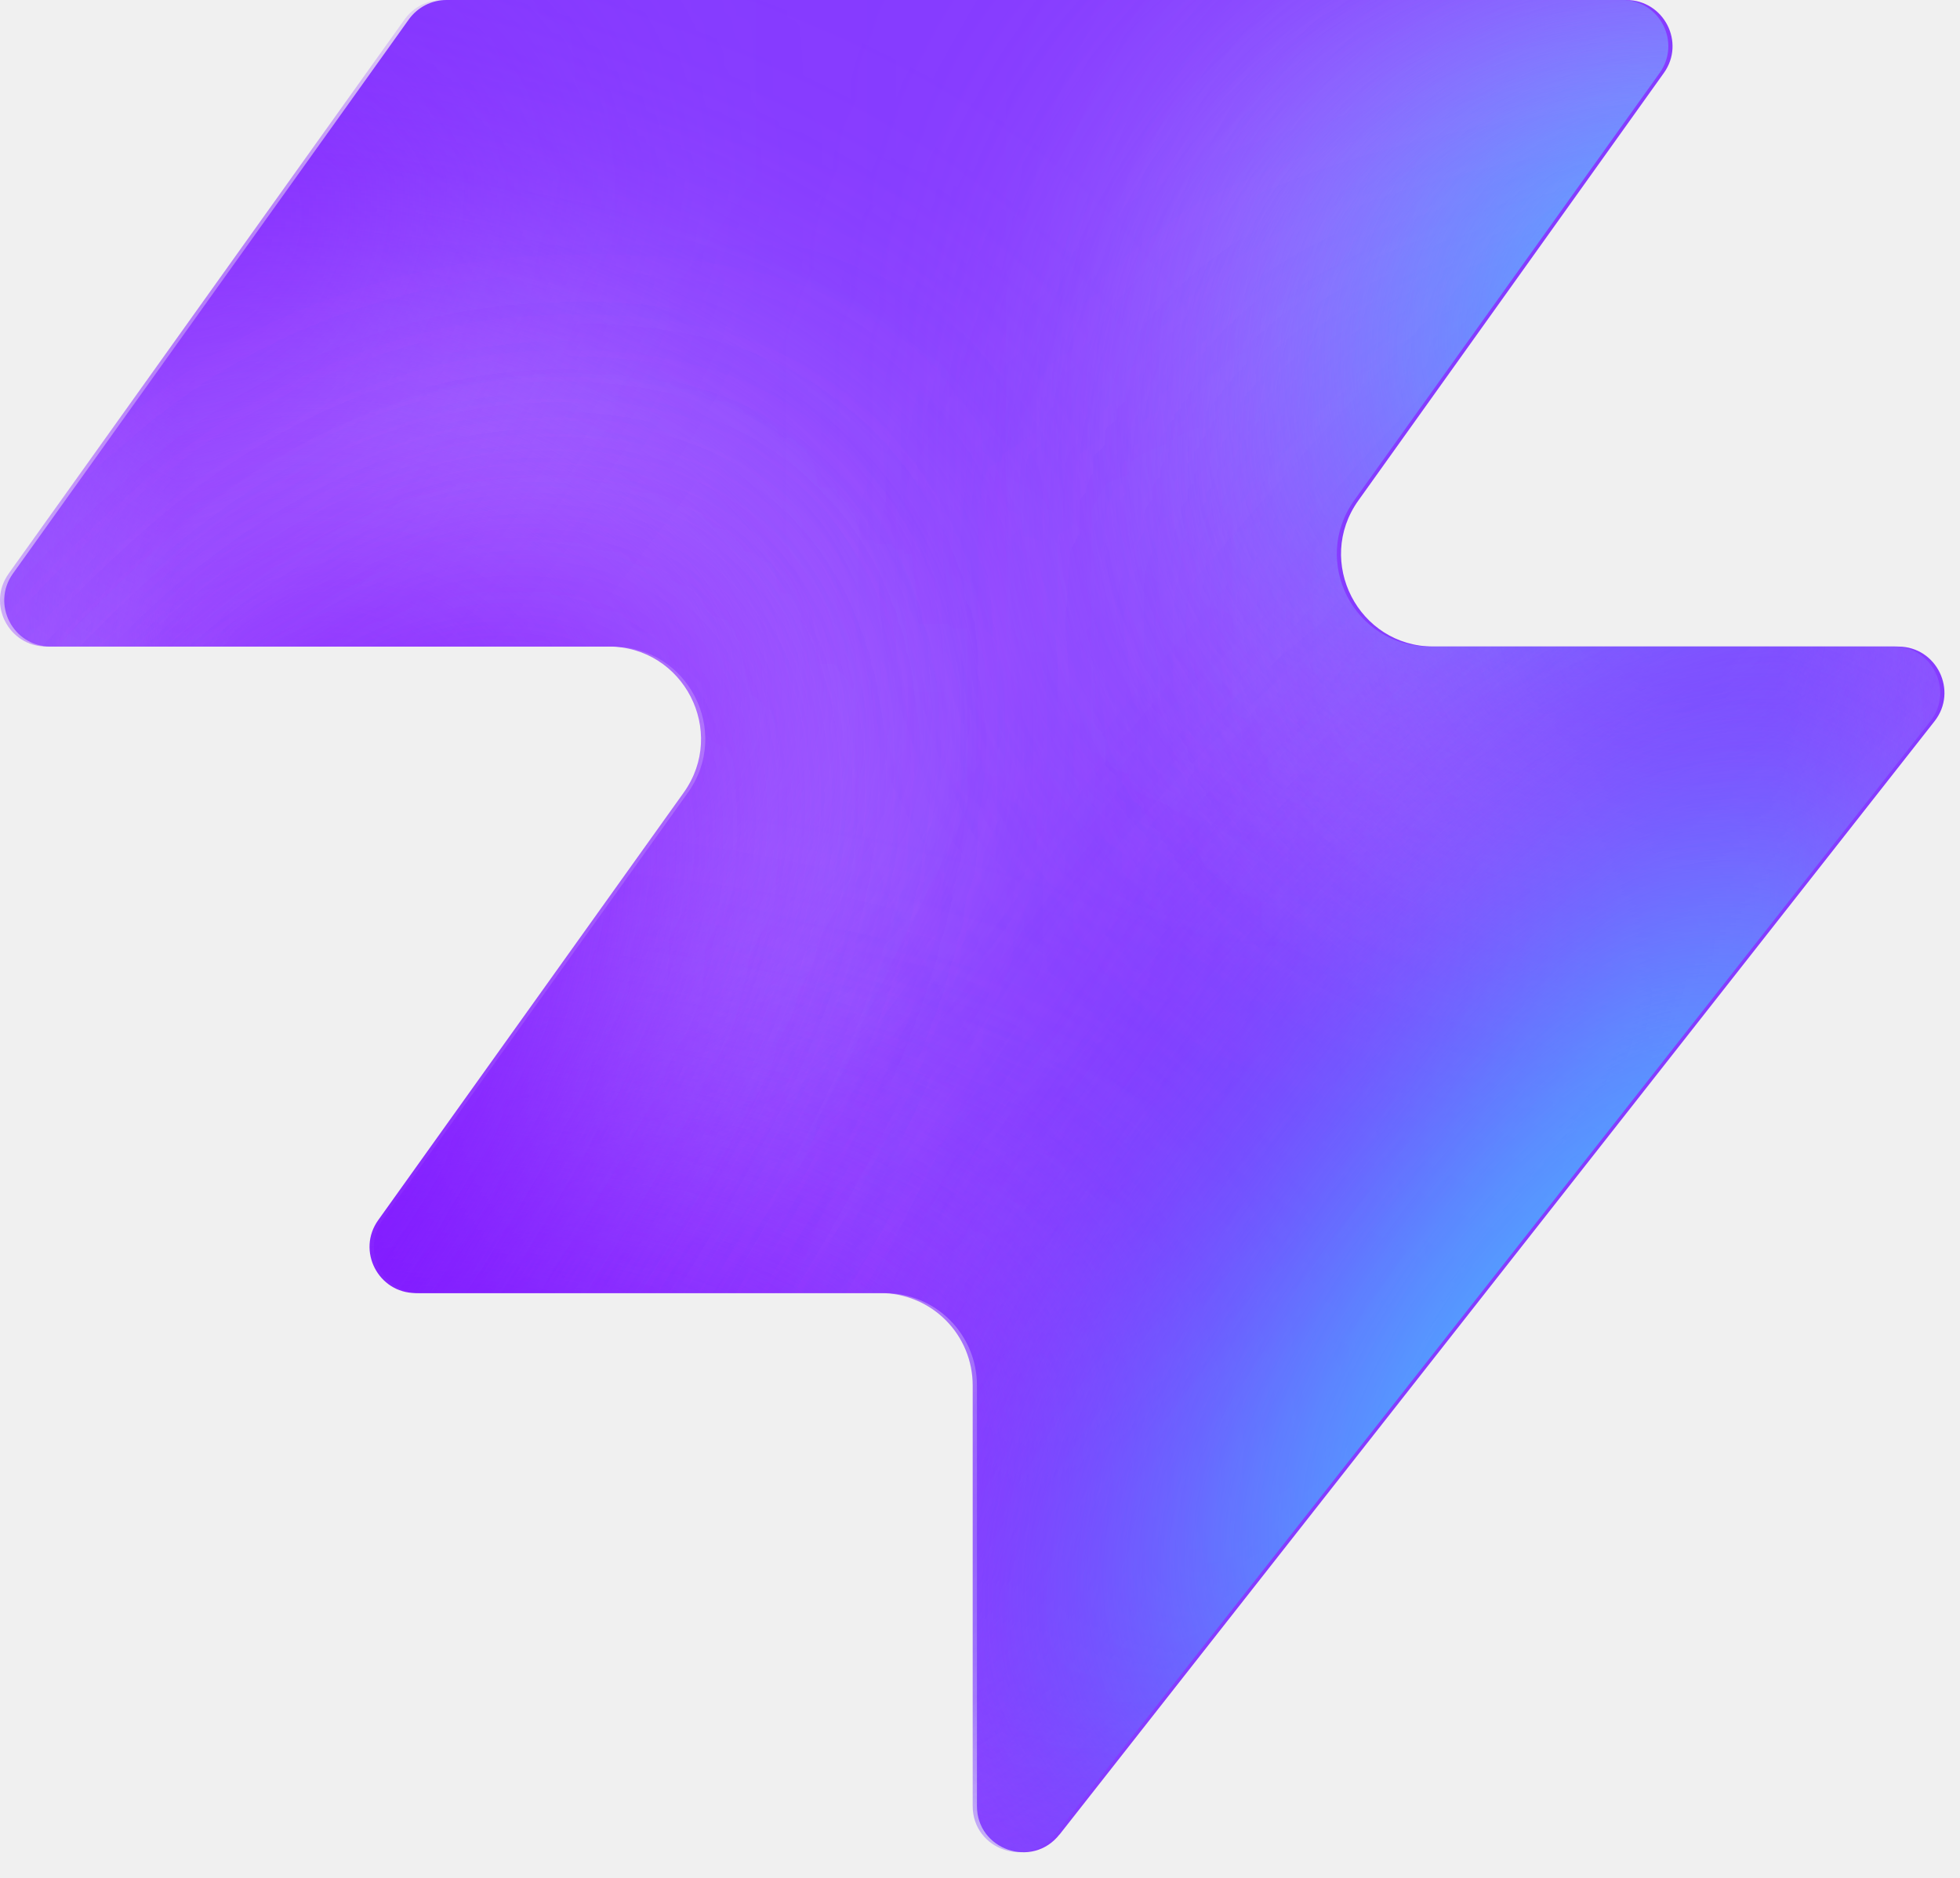
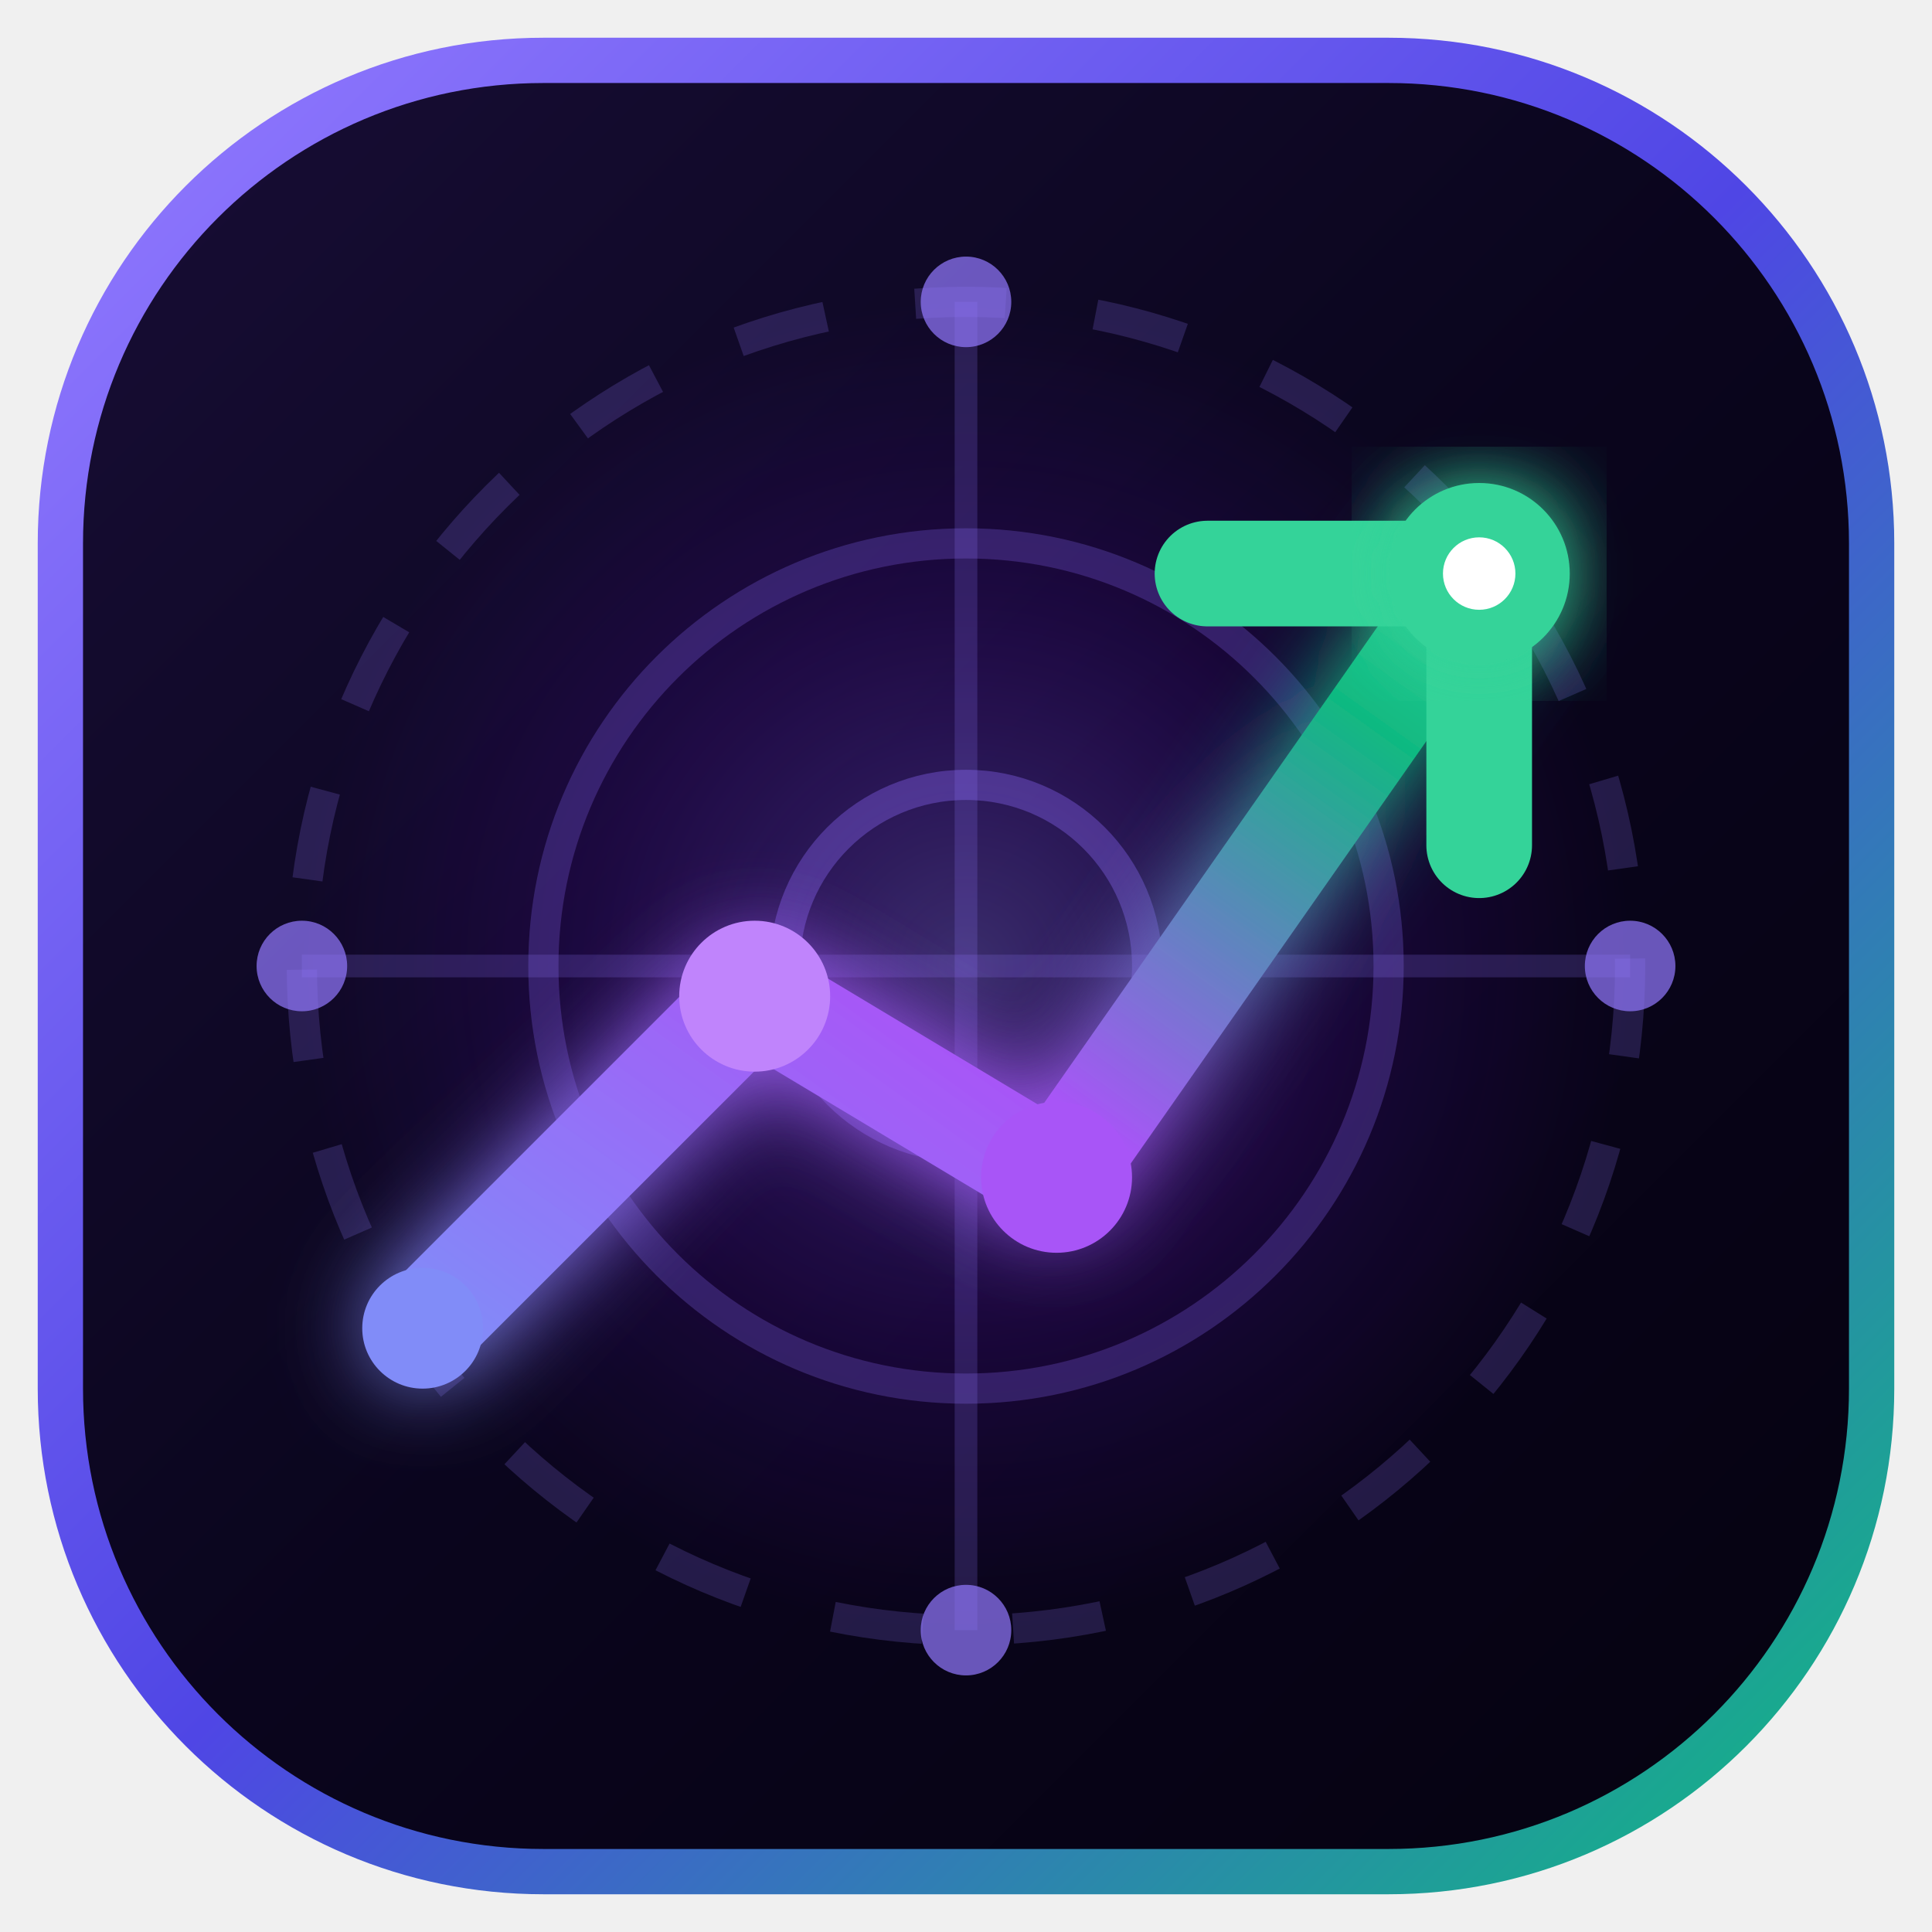
- <svg xmlns="http://www.w3.org/2000/svg" width="48" height="46" fill="none" viewBox="0 0 48 46">
-   <path fill="#863bff" d="M25.946 44.938c-.664.845-2.021.375-2.021-.698V33.937a2.26 2.26 0 0 0-2.262-2.262H10.287c-.92 0-1.456-1.04-.92-1.788l7.48-10.471c1.07-1.497 0-3.578-1.842-3.578H1.237c-.92 0-1.456-1.04-.92-1.788L10.013.474c.214-.297.556-.474.92-.474h28.894c.92 0 1.456 1.04.92 1.788l-7.48 10.471c-1.07 1.498 0 3.579 1.842 3.579h11.377c.943 0 1.473 1.088.89 1.83L25.947 44.94z" style="fill:#863bff;fill:color(display-p3 .525 .23 1);fill-opacity:1" />
-   <mask id="a" width="48" height="46" x="0" y="0" maskUnits="userSpaceOnUse" style="mask-type:alpha">
-     <path fill="#000" d="M25.842 44.938c-.664.844-2.021.375-2.021-.698V33.937a2.26 2.26 0 0 0-2.262-2.262H10.183c-.92 0-1.456-1.04-.92-1.788l7.48-10.471c1.07-1.498 0-3.579-1.842-3.579H1.133c-.92 0-1.456-1.04-.92-1.787L9.91.473c.214-.297.556-.474.92-.474h28.894c.92 0 1.456 1.04.92 1.788l-7.48 10.471c-1.07 1.498 0 3.578 1.842 3.578h11.377c.943 0 1.473 1.088.89 1.832L25.843 44.94z" style="fill:#000;fill-opacity:1" />
-   </mask>
-   <g mask="url(#a)">
-     <g filter="url(#b)">
-       <ellipse cx="5.508" cy="14.704" fill="#ede6ff" rx="5.508" ry="14.704" style="fill:#ede6ff;fill:color(display-p3 .927 .903 1);fill-opacity:1" transform="matrix(.00324 1 1 -.00324 -4.47 31.516)" />
-     </g>
-     <g filter="url(#c)">
-       <ellipse cx="10.399" cy="29.851" fill="#ede6ff" rx="10.399" ry="29.851" style="fill:#ede6ff;fill:color(display-p3 .927 .903 1);fill-opacity:1" transform="matrix(.00324 1 1 -.00324 -39.328 7.883)" />
-     </g>
-     <g filter="url(#d)">
-       <ellipse cx="5.508" cy="30.487" fill="#7e14ff" rx="5.508" ry="30.487" style="fill:#7e14ff;fill:color(display-p3 .492 .077 1);fill-opacity:1" transform="rotate(89.814 -25.913 -14.639)scale(1 -1)" />
-     </g>
-     <g filter="url(#e)">
-       <ellipse cx="5.508" cy="30.599" fill="#7e14ff" rx="5.508" ry="30.599" style="fill:#7e14ff;fill:color(display-p3 .492 .077 1);fill-opacity:1" transform="rotate(89.814 -32.644 -3.334)scale(1 -1)" />
-     </g>
-     <g filter="url(#f)">
-       <ellipse cx="5.508" cy="30.599" fill="#7e14ff" rx="5.508" ry="30.599" style="fill:#7e14ff;fill:color(display-p3 .492 .077 1);fill-opacity:1" transform="matrix(.00324 1 1 -.00324 -34.34 30.47)" />
-     </g>
-     <g filter="url(#g)">
-       <ellipse cx="14.072" cy="22.078" fill="#ede6ff" rx="14.072" ry="22.078" style="fill:#ede6ff;fill:color(display-p3 .927 .903 1);fill-opacity:1" transform="rotate(93.35 24.506 48.493)scale(-1 1)" />
-     </g>
-     <g filter="url(#h)">
-       <ellipse cx="3.47" cy="21.501" fill="#7e14ff" rx="3.47" ry="21.501" style="fill:#7e14ff;fill:color(display-p3 .492 .077 1);fill-opacity:1" transform="rotate(89.009 28.708 47.59)scale(-1 1)" />
-     </g>
-     <g filter="url(#i)">
-       <ellipse cx="3.47" cy="21.501" fill="#7e14ff" rx="3.47" ry="21.501" style="fill:#7e14ff;fill:color(display-p3 .492 .077 1);fill-opacity:1" transform="rotate(89.009 28.708 47.59)scale(-1 1)" />
-     </g>
-     <g filter="url(#j)">
-       <ellipse cx=".387" cy="8.972" fill="#7e14ff" rx="4.407" ry="29.108" style="fill:#7e14ff;fill:color(display-p3 .492 .077 1);fill-opacity:1" transform="rotate(39.51 .387 8.972)" />
-     </g>
-     <g filter="url(#k)">
-       <ellipse cx="47.523" cy="-6.092" fill="#7e14ff" rx="4.407" ry="29.108" style="fill:#7e14ff;fill:color(display-p3 .492 .077 1);fill-opacity:1" transform="rotate(37.892 47.523 -6.092)" />
-     </g>
-     <g filter="url(#l)">
-       <ellipse cx="41.412" cy="6.333" fill="#47bfff" rx="5.971" ry="9.665" style="fill:#47bfff;fill:color(display-p3 .28 .748 1);fill-opacity:1" transform="rotate(37.892 41.412 6.333)" />
-     </g>
-     <g filter="url(#m)">
-       <ellipse cx="-1.879" cy="38.332" fill="#7e14ff" rx="4.407" ry="29.108" style="fill:#7e14ff;fill:color(display-p3 .492 .077 1);fill-opacity:1" transform="rotate(37.892 -1.88 38.332)" />
-     </g>
-     <g filter="url(#n)">
-       <ellipse cx="-1.879" cy="38.332" fill="#7e14ff" rx="4.407" ry="29.108" style="fill:#7e14ff;fill:color(display-p3 .492 .077 1);fill-opacity:1" transform="rotate(37.892 -1.88 38.332)" />
-     </g>
-     <g filter="url(#o)">
-       <ellipse cx="35.651" cy="29.907" fill="#7e14ff" rx="4.407" ry="29.108" style="fill:#7e14ff;fill:color(display-p3 .492 .077 1);fill-opacity:1" transform="rotate(37.892 35.651 29.907)" />
-     </g>
-     <g filter="url(#p)">
-       <ellipse cx="38.418" cy="32.4" fill="#47bfff" rx="5.971" ry="15.297" style="fill:#47bfff;fill:color(display-p3 .28 .748 1);fill-opacity:1" transform="rotate(37.892 38.418 32.4)" />
-     </g>
-   </g>
+ <svg xmlns="http://www.w3.org/2000/svg" viewBox="0 0 64 64" width="64" height="64" fill="none">
  <defs>
-     <filter id="b" width="60.045" height="41.654" x="-19.77" y="16.149" color-interpolation-filters="sRGB" filterUnits="userSpaceOnUse">
-       <feFlood flood-opacity="0" result="BackgroundImageFix" />
-       <feBlend in="SourceGraphic" in2="BackgroundImageFix" result="shape" />
-       <feGaussianBlur result="effect1_foregroundBlur_2002_17158" stdDeviation="7.659" />
-     </filter>
-     <filter id="c" width="90.34" height="51.437" x="-54.613" y="-7.533" color-interpolation-filters="sRGB" filterUnits="userSpaceOnUse">
-       <feFlood flood-opacity="0" result="BackgroundImageFix" />
-       <feBlend in="SourceGraphic" in2="BackgroundImageFix" result="shape" />
-       <feGaussianBlur result="effect1_foregroundBlur_2002_17158" stdDeviation="7.659" />
-     </filter>
-     <filter id="d" width="79.355" height="29.4" x="-49.64" y="2.03" color-interpolation-filters="sRGB" filterUnits="userSpaceOnUse">
-       <feFlood flood-opacity="0" result="BackgroundImageFix" />
-       <feBlend in="SourceGraphic" in2="BackgroundImageFix" result="shape" />
-       <feGaussianBlur result="effect1_foregroundBlur_2002_17158" stdDeviation="4.596" />
-     </filter>
-     <filter id="e" width="79.579" height="29.4" x="-45.045" y="20.029" color-interpolation-filters="sRGB" filterUnits="userSpaceOnUse">
-       <feFlood flood-opacity="0" result="BackgroundImageFix" />
-       <feBlend in="SourceGraphic" in2="BackgroundImageFix" result="shape" />
-       <feGaussianBlur result="effect1_foregroundBlur_2002_17158" stdDeviation="4.596" />
-     </filter>
-     <filter id="f" width="79.579" height="29.4" x="-43.513" y="21.178" color-interpolation-filters="sRGB" filterUnits="userSpaceOnUse">
-       <feFlood flood-opacity="0" result="BackgroundImageFix" />
-       <feBlend in="SourceGraphic" in2="BackgroundImageFix" result="shape" />
-       <feGaussianBlur result="effect1_foregroundBlur_2002_17158" stdDeviation="4.596" />
-     </filter>
-     <filter id="g" width="74.749" height="58.852" x="15.756" y="-17.901" color-interpolation-filters="sRGB" filterUnits="userSpaceOnUse">
-       <feFlood flood-opacity="0" result="BackgroundImageFix" />
-       <feBlend in="SourceGraphic" in2="BackgroundImageFix" result="shape" />
-       <feGaussianBlur result="effect1_foregroundBlur_2002_17158" stdDeviation="7.659" />
-     </filter>
-     <filter id="h" width="61.377" height="25.362" x="23.548" y="2.284" color-interpolation-filters="sRGB" filterUnits="userSpaceOnUse">
-       <feFlood flood-opacity="0" result="BackgroundImageFix" />
-       <feBlend in="SourceGraphic" in2="BackgroundImageFix" result="shape" />
-       <feGaussianBlur result="effect1_foregroundBlur_2002_17158" stdDeviation="4.596" />
-     </filter>
-     <filter id="i" width="61.377" height="25.362" x="23.548" y="2.284" color-interpolation-filters="sRGB" filterUnits="userSpaceOnUse">
-       <feFlood flood-opacity="0" result="BackgroundImageFix" />
-       <feBlend in="SourceGraphic" in2="BackgroundImageFix" result="shape" />
-       <feGaussianBlur result="effect1_foregroundBlur_2002_17158" stdDeviation="4.596" />
-     </filter>
-     <filter id="j" width="56.045" height="63.649" x="-27.636" y="-22.853" color-interpolation-filters="sRGB" filterUnits="userSpaceOnUse">
-       <feFlood flood-opacity="0" result="BackgroundImageFix" />
-       <feBlend in="SourceGraphic" in2="BackgroundImageFix" result="shape" />
-       <feGaussianBlur result="effect1_foregroundBlur_2002_17158" stdDeviation="4.596" />
-     </filter>
-     <filter id="k" width="54.814" height="64.646" x="20.116" y="-38.415" color-interpolation-filters="sRGB" filterUnits="userSpaceOnUse">
-       <feFlood flood-opacity="0" result="BackgroundImageFix" />
-       <feBlend in="SourceGraphic" in2="BackgroundImageFix" result="shape" />
-       <feGaussianBlur result="effect1_foregroundBlur_2002_17158" stdDeviation="4.596" />
-     </filter>
-     <filter id="l" width="33.541" height="35.313" x="24.641" y="-11.323" color-interpolation-filters="sRGB" filterUnits="userSpaceOnUse">
-       <feFlood flood-opacity="0" result="BackgroundImageFix" />
-       <feBlend in="SourceGraphic" in2="BackgroundImageFix" result="shape" />
-       <feGaussianBlur result="effect1_foregroundBlur_2002_17158" stdDeviation="4.596" />
-     </filter>
-     <filter id="m" width="54.814" height="64.646" x="-29.286" y="6.009" color-interpolation-filters="sRGB" filterUnits="userSpaceOnUse">
-       <feFlood flood-opacity="0" result="BackgroundImageFix" />
-       <feBlend in="SourceGraphic" in2="BackgroundImageFix" result="shape" />
-       <feGaussianBlur result="effect1_foregroundBlur_2002_17158" stdDeviation="4.596" />
-     </filter>
-     <filter id="n" width="54.814" height="64.646" x="-29.286" y="6.009" color-interpolation-filters="sRGB" filterUnits="userSpaceOnUse">
-       <feFlood flood-opacity="0" result="BackgroundImageFix" />
-       <feBlend in="SourceGraphic" in2="BackgroundImageFix" result="shape" />
-       <feGaussianBlur result="effect1_foregroundBlur_2002_17158" stdDeviation="4.596" />
-     </filter>
-     <filter id="o" width="54.814" height="64.646" x="8.244" y="-2.416" color-interpolation-filters="sRGB" filterUnits="userSpaceOnUse">
-       <feFlood flood-opacity="0" result="BackgroundImageFix" />
-       <feBlend in="SourceGraphic" in2="BackgroundImageFix" result="shape" />
-       <feGaussianBlur result="effect1_foregroundBlur_2002_17158" stdDeviation="4.596" />
-     </filter>
-     <filter id="p" width="39.409" height="43.623" x="18.713" y="10.588" color-interpolation-filters="sRGB" filterUnits="userSpaceOnUse">
-       <feFlood flood-opacity="0" result="BackgroundImageFix" />
-       <feBlend in="SourceGraphic" in2="BackgroundImageFix" result="shape" />
-       <feGaussianBlur result="effect1_foregroundBlur_2002_17158" stdDeviation="4.596" />
+     <linearGradient id="bgGrad" x1="0%" y1="0%" x2="100%" y2="100%">
+       <stop offset="0%" stop-color="#180e36" />
+       <stop offset="50%" stop-color="#0a051d" />
+       <stop offset="100%" stop-color="#050210" />
+     </linearGradient>
+     <radialGradient id="radarGlow" cx="50%" cy="50%" r="50%">
+       <stop offset="0%" stop-color="#937aff" stop-opacity="0.35" />
+       <stop offset="60%" stop-color="#7e14ff" stop-opacity="0.12" />
+       <stop offset="100%" stop-color="#7e14ff" stop-opacity="0" />
+     </radialGradient>
+     <linearGradient id="chartGrad" x1="0%" y1="100%" x2="100%" y2="0%">
+       <stop offset="0%" stop-color="#818cf8" />
+       <stop offset="45%" stop-color="#a855f7" />
+       <stop offset="85%" stop-color="#10b981" />
+       <stop offset="100%" stop-color="#34d399" />
+     </linearGradient>
+     <linearGradient id="borderGrad" x1="0%" y1="0%" x2="100%" y2="100%">
+       <stop offset="0%" stop-color="#937aff" stroke-opacity="0.6" />
+       <stop offset="50%" stop-color="#4f46e5" stroke-opacity="0.3" />
+       <stop offset="100%" stop-color="#10b981" stroke-opacity="0.5" />
+     </linearGradient>
+     <filter id="glow" x="-20%" y="-20%" width="140%" height="140%">
+       <feGaussianBlur stdDeviation="1.5" result="blur" />
+       <feComposite in="SourceGraphic" in2="blur" operator="over" />
    </filter>
  </defs>
+   <rect x="2" y="2" width="60" height="60" rx="16" fill="url(#bgGrad)" />
+   <rect x="2" y="2" width="60" height="60" rx="16" stroke="url(#borderGrad)" stroke-width="1.5" />
+   <circle cx="32" cy="32" r="22" stroke="#937aff" stroke-width="1" stroke-opacity="0.2" stroke-dasharray="3 3" />
+   <circle cx="32" cy="32" r="14" stroke="#937aff" stroke-width="1" stroke-opacity="0.25" />
+   <circle cx="32" cy="32" r="6" stroke="#937aff" stroke-width="1" stroke-opacity="0.35" />
+   <circle cx="32" cy="32" r="22" fill="url(#radarGlow)" />
+   <line x1="10" y1="32" x2="54" y2="32" stroke="#937aff" stroke-width="0.75" stroke-opacity="0.2" />
+   <line x1="32" y1="10" x2="32" y2="54" stroke="#937aff" stroke-width="0.75" stroke-opacity="0.2" />
+   <circle cx="32" cy="10" r="1.5" fill="#937aff" fill-opacity="0.7" />
+   <circle cx="54" cy="32" r="1.5" fill="#937aff" fill-opacity="0.7" />
+   <circle cx="32" cy="54" r="1.5" fill="#937aff" fill-opacity="0.7" />
+   <circle cx="10" cy="32" r="1.5" fill="#937aff" fill-opacity="0.7" />
+   <path d="M14 44 L25 33 L35 39 L49 19" stroke="url(#chartGrad)" stroke-width="3.5" stroke-linecap="round" stroke-linejoin="round" filter="url(#glow)" />
+   <path d="M40 19 H49 V28" stroke="#34d399" stroke-width="3.5" stroke-linecap="round" stroke-linejoin="round" />
+   <circle cx="14" cy="44" r="2" fill="#818cf8" />
+   <circle cx="25" cy="33" r="2.5" fill="#c084fc" />
+   <circle cx="35" cy="39" r="2.5" fill="#a855f7" />
+   <circle cx="49" cy="19" r="3" fill="#34d399" filter="url(#glow)" />
+   <circle cx="49" cy="19" r="1.2" fill="#ffffff" />
</svg>
